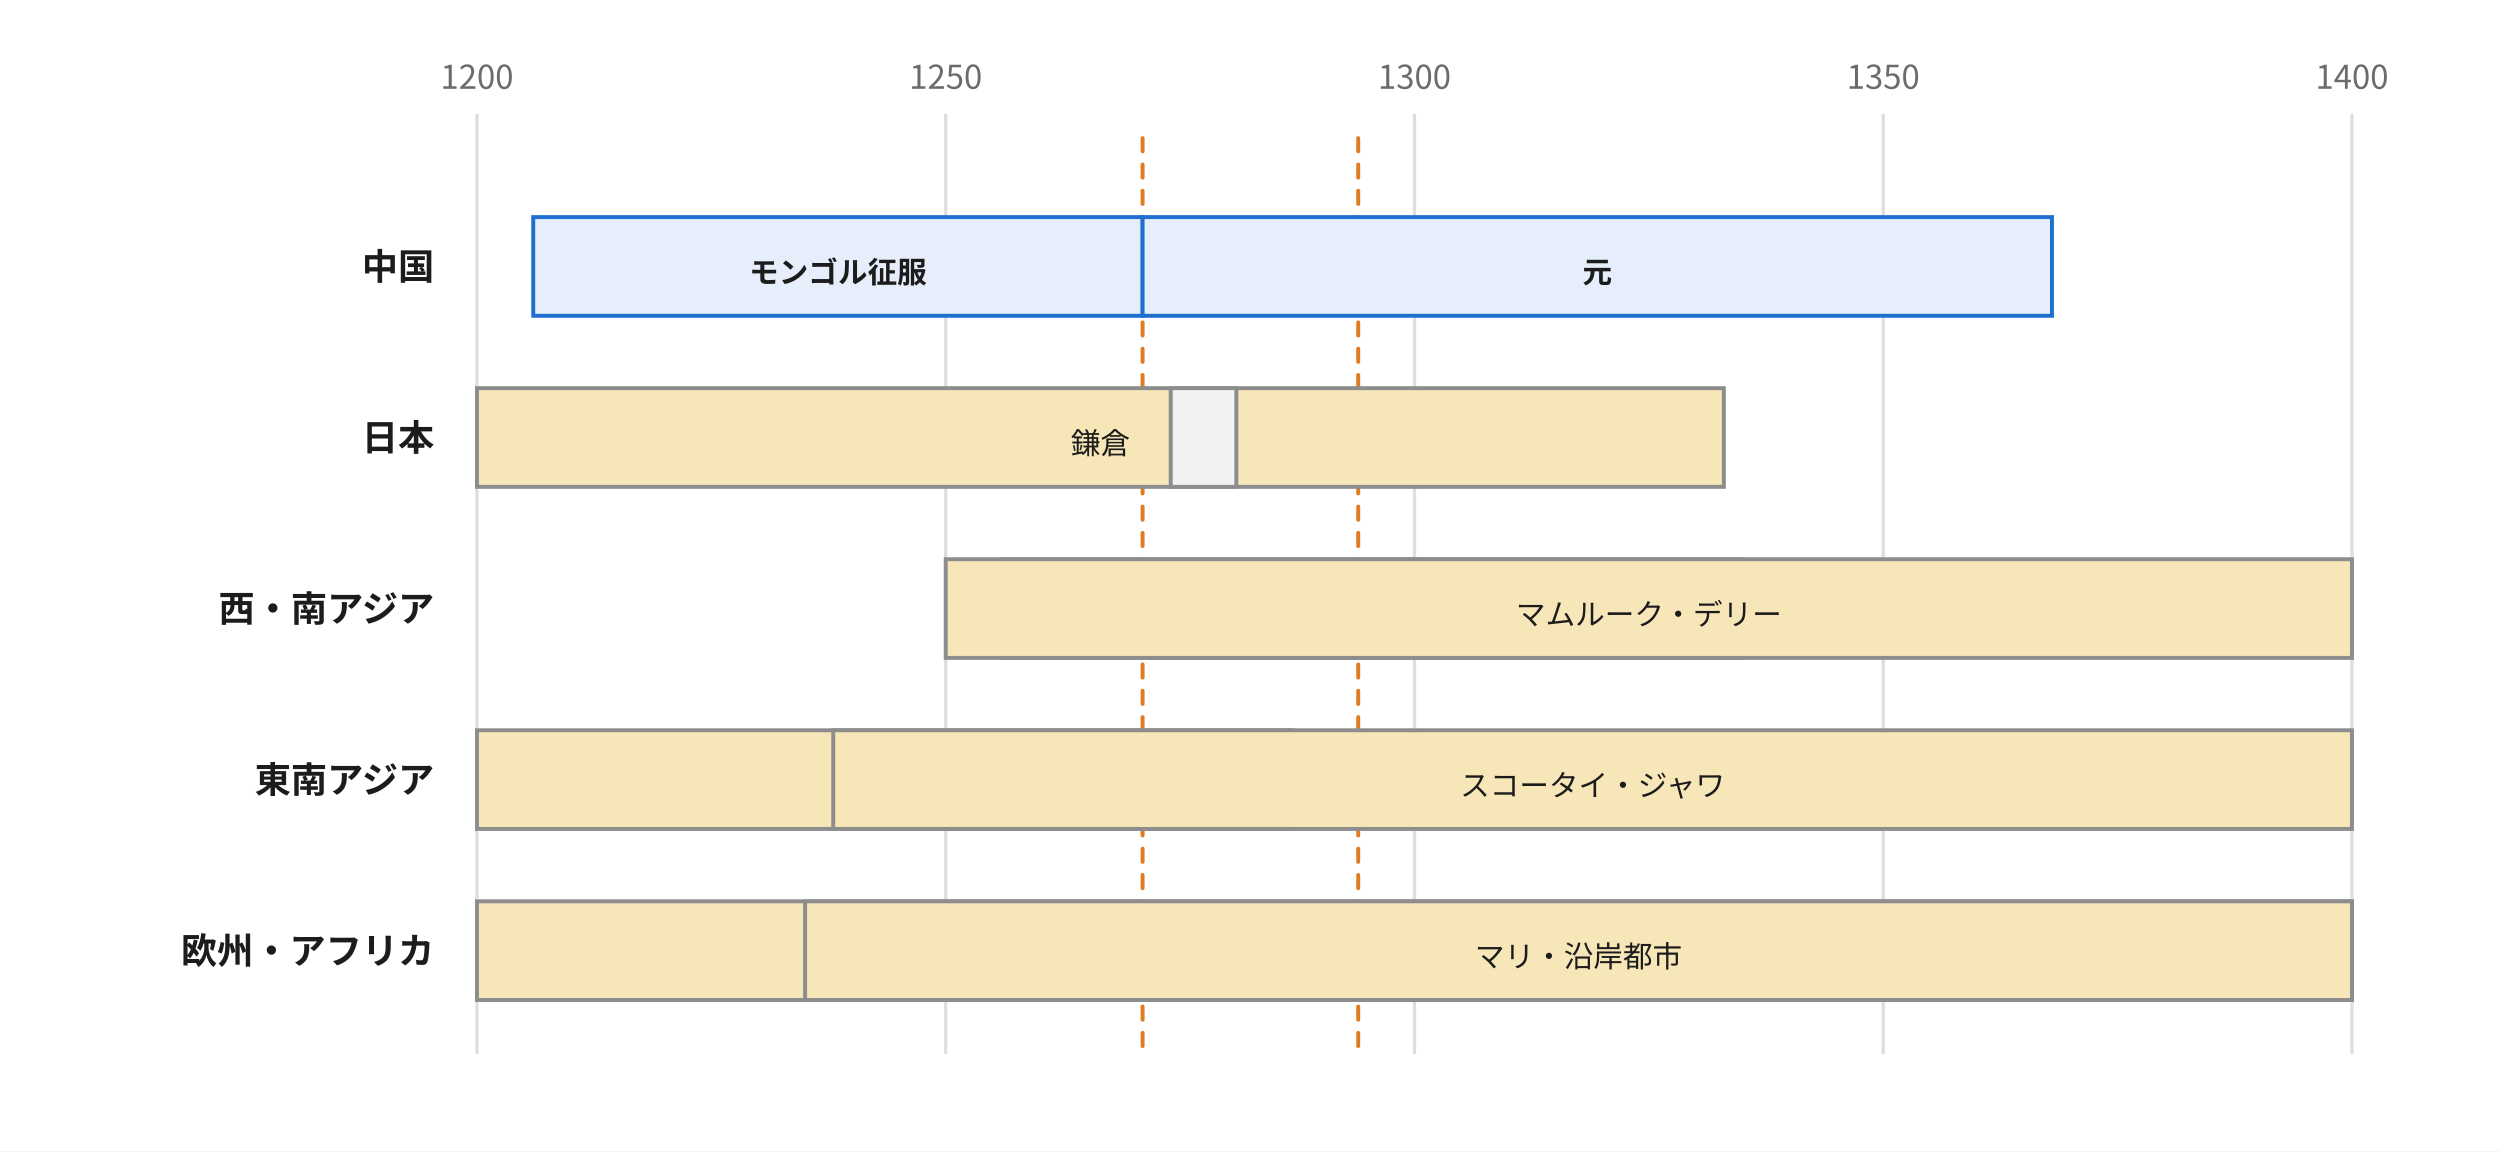
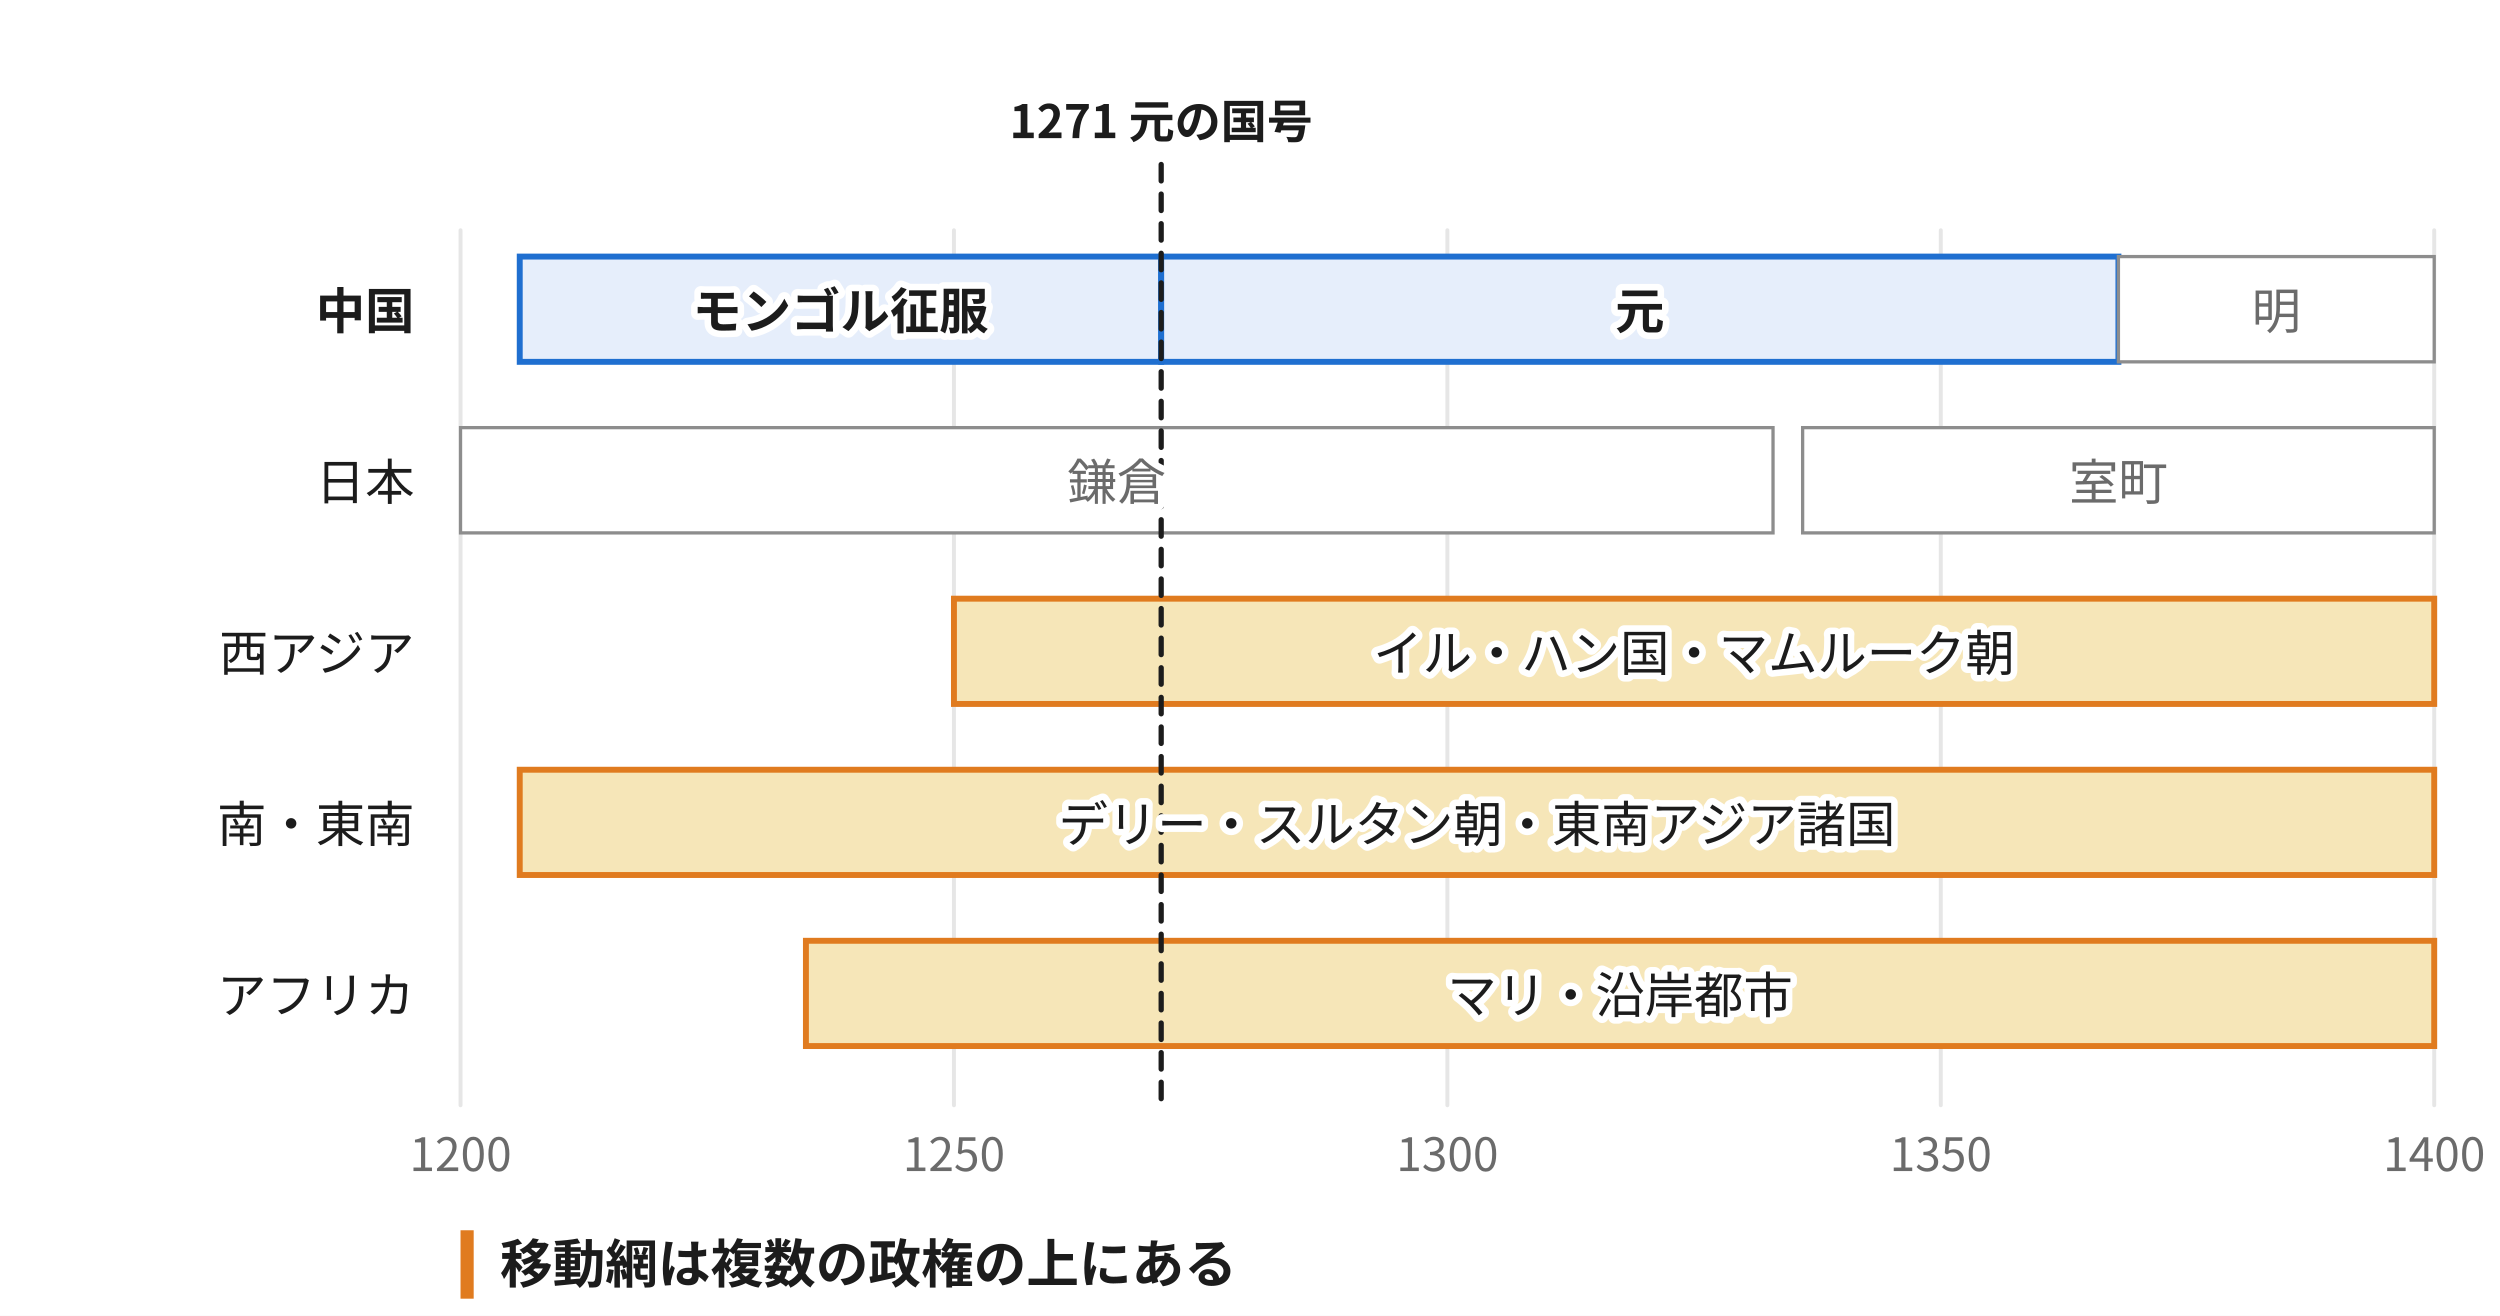
- <svg xmlns="http://www.w3.org/2000/svg" viewBox="0 0 760 350" role="img" aria-labelledby="title desc">
-   <rect x="0" y="0" width="760" height="350" fill="#ffffff" />
-   <line x1="145.0" y1="35" x2="145.0" y2="320" stroke="#dedede" stroke-width="1" stroke-linecap="round" opacity="1" />
-   <text x="145.0" y="27" font-family="Noto Sans CJK JP, Hiragino Sans, Noto Sans JP, Yu Gothic, sans-serif" font-size="10" fill="#6b6b6b" text-anchor="middle" font-weight="400">1200</text>
-   <line x1="287.5" y1="35" x2="287.5" y2="320" stroke="#dedede" stroke-width="1" stroke-linecap="round" opacity="1" />
-   <text x="287.5" y="27" font-family="Noto Sans CJK JP, Hiragino Sans, Noto Sans JP, Yu Gothic, sans-serif" font-size="10" fill="#6b6b6b" text-anchor="middle" font-weight="400">1250</text>
-   <line x1="430.0" y1="35" x2="430.0" y2="320" stroke="#dedede" stroke-width="1" stroke-linecap="round" opacity="1" />
-   <text x="430.0" y="27" font-family="Noto Sans CJK JP, Hiragino Sans, Noto Sans JP, Yu Gothic, sans-serif" font-size="10" fill="#6b6b6b" text-anchor="middle" font-weight="400">1300</text>
-   <line x1="572.5" y1="35" x2="572.5" y2="320" stroke="#dedede" stroke-width="1" stroke-linecap="round" opacity="1" />
-   <text x="572.5" y="27" font-family="Noto Sans CJK JP, Hiragino Sans, Noto Sans JP, Yu Gothic, sans-serif" font-size="10" fill="#6b6b6b" text-anchor="middle" font-weight="400">1350</text>
-   <line x1="715.0" y1="35" x2="715.0" y2="320" stroke="#dedede" stroke-width="1" stroke-linecap="round" opacity="1" />
-   <text x="715.0" y="27" font-family="Noto Sans CJK JP, Hiragino Sans, Noto Sans JP, Yu Gothic, sans-serif" font-size="10" fill="#6b6b6b" text-anchor="middle" font-weight="400">1400</text>
-   <line x1="347.35" y1="42" x2="347.35" y2="320" stroke="#e07b1f" stroke-width="1.2" stroke-linecap="round" opacity="1" stroke-dasharray="4 4" />
-   <line x1="412.9" y1="42" x2="412.9" y2="320" stroke="#e07b1f" stroke-width="1.2" stroke-linecap="round" opacity="1" stroke-dasharray="4 4" />
-   <text x="132" y="85" font-family="Noto Sans CJK JP, Hiragino Sans, Noto Sans JP, Yu Gothic, sans-serif" font-size="11" fill="#1c1c1c" text-anchor="end" font-weight="700">中国</text>
-   <rect x="162.1" y="66" width="185.25" height="30" rx="0" fill="#e6eefb" stroke="#1f6fd0" stroke-width="1.2" opacity="1" />
-   <text x="254.725" y="86" font-family="Noto Sans CJK JP, Hiragino Sans, Noto Sans JP, Yu Gothic, sans-serif" font-size="9" fill="#1c1c1c" text-anchor="middle" font-weight="700">モンゴル征服</text>
-   <rect x="347.35" y="66" width="276.45" height="30" rx="0" fill="#e6eefb" stroke="#1f6fd0" stroke-width="1.2" opacity="1" />
-   <text x="485.575" y="86" font-family="Noto Sans CJK JP, Hiragino Sans, Noto Sans JP, Yu Gothic, sans-serif" font-size="9" fill="#1c1c1c" text-anchor="middle" font-weight="700">元</text>
-   <text x="132" y="137" font-family="Noto Sans CJK JP, Hiragino Sans, Noto Sans JP, Yu Gothic, sans-serif" font-size="11" fill="#1c1c1c" text-anchor="end" font-weight="700">日本</text>
-   <rect x="145.0" y="118" width="379.05" height="30" rx="0" fill="#f6e6b8" stroke="#8d8d8d" stroke-width="1.2" opacity="1" />
-   <text x="334.525" y="138" font-family="Noto Sans CJK JP, Hiragino Sans, Noto Sans JP, Yu Gothic, sans-serif" font-size="9" fill="#1c1c1c" text-anchor="middle" font-weight="400">鎌倉</text>
-   <rect x="355.9" y="118" width="19.95" height="30" rx="0" fill="#f2f2f2" stroke="#8d8d8d" stroke-width="1.2" opacity="1" />
-   <text x="132" y="189" font-family="Noto Sans CJK JP, Hiragino Sans, Noto Sans JP, Yu Gothic, sans-serif" font-size="11" fill="#1c1c1c" text-anchor="end" font-weight="700">西・南アジア</text>
-   <rect x="304.6" y="170" width="225.15" height="30" rx="0" fill="#f6e6b8" stroke="#8d8d8d" stroke-width="1.2" opacity="1" />
-   <text x="417.175" y="190" font-family="Noto Sans CJK JP, Hiragino Sans, Noto Sans JP, Yu Gothic, sans-serif" font-size="9" fill="#1c1c1c" text-anchor="middle" font-weight="400">イル・ハン国</text>
-   <rect x="287.5" y="170" width="427.5" height="30" rx="0" fill="#f6e6b8" stroke="#8d8d8d" stroke-width="1.2" opacity="1" />
-   <text x="501.25" y="190" font-family="Noto Sans CJK JP, Hiragino Sans, Noto Sans JP, Yu Gothic, sans-serif" font-size="9" fill="#1c1c1c" text-anchor="middle" font-weight="400">マムルーク・デリー</text>
-   <text x="132" y="241" font-family="Noto Sans CJK JP, Hiragino Sans, Noto Sans JP, Yu Gothic, sans-serif" font-size="11" fill="#1c1c1c" text-anchor="end" font-weight="700">東南アジア</text>
-   <rect x="145.0" y="222" width="247.95" height="30" rx="0" fill="#f6e6b8" stroke="#8d8d8d" stroke-width="1.2" opacity="1" />
-   <text x="268.975" y="242" font-family="Noto Sans CJK JP, Hiragino Sans, Noto Sans JP, Yu Gothic, sans-serif" font-size="9" fill="#1c1c1c" text-anchor="middle" font-weight="400">パガン</text>
-   <rect x="253.3" y="222" width="461.7" height="30" rx="0" fill="#f6e6b8" stroke="#8d8d8d" stroke-width="1.2" opacity="1" />
-   <text x="484.15" y="242" font-family="Noto Sans CJK JP, Hiragino Sans, Noto Sans JP, Yu Gothic, sans-serif" font-size="9" fill="#1c1c1c" text-anchor="middle" font-weight="400">スコータイ・ジャワ</text>
-   <text x="132" y="293" font-family="Noto Sans CJK JP, Hiragino Sans, Noto Sans JP, Yu Gothic, sans-serif" font-size="11" fill="#1c1c1c" text-anchor="end" font-weight="700">欧州・アフリカ</text>
-   <rect x="145.0" y="274" width="570.0" height="30" rx="0" fill="#f6e6b8" stroke="#8d8d8d" stroke-width="1.2" opacity="1" />
-   <text x="430.0" y="294" font-family="Noto Sans CJK JP, Hiragino Sans, Noto Sans JP, Yu Gothic, sans-serif" font-size="9" fill="#1c1c1c" text-anchor="middle" font-weight="400">都市・王権</text>
-   <rect x="244.75" y="274" width="470.25" height="30" rx="0" fill="#f6e6b8" stroke="#8d8d8d" stroke-width="1.2" opacity="1" />
-   <text x="479.875" y="294" font-family="Noto Sans CJK JP, Hiragino Sans, Noto Sans JP, Yu Gothic, sans-serif" font-size="9" fill="#1c1c1c" text-anchor="middle" font-weight="400">マリ・沿岸都市</text>
+ <svg xmlns="http://www.w3.org/2000/svg" viewBox="0 0 760 400" role="img" aria-labelledby="title">
+   <rect x="0" y="0" width="760" height="400" fill="#ffffff" />
+   <line x1="140" y1="70" x2="140" y2="336" stroke="#e6e6e6" stroke-width="1.2" stroke-linecap="round" />
+   <text x="140" y="356" font-family="Noto Sans CJK JP, Hiragino Sans, Yu Gothic, sans-serif" font-size="14" text-anchor="middle" fill="#6b6b6b">1200</text>
+   <line x1="290" y1="70" x2="290" y2="336" stroke="#e6e6e6" stroke-width="1.2" stroke-linecap="round" />
+   <text x="290" y="356" font-family="Noto Sans CJK JP, Hiragino Sans, Yu Gothic, sans-serif" font-size="14" text-anchor="middle" fill="#6b6b6b">1250</text>
+   <line x1="440" y1="70" x2="440" y2="336" stroke="#e6e6e6" stroke-width="1.2" stroke-linecap="round" />
+   <text x="440" y="356" font-family="Noto Sans CJK JP, Hiragino Sans, Yu Gothic, sans-serif" font-size="14" text-anchor="middle" fill="#6b6b6b">1300</text>
+   <line x1="590" y1="70" x2="590" y2="336" stroke="#e6e6e6" stroke-width="1.2" stroke-linecap="round" />
+   <text x="590" y="356" font-family="Noto Sans CJK JP, Hiragino Sans, Yu Gothic, sans-serif" font-size="14" text-anchor="middle" fill="#6b6b6b">1350</text>
+   <line x1="740" y1="70" x2="740" y2="336" stroke="#e6e6e6" stroke-width="1.2" stroke-linecap="round" />
+   <text x="740" y="356" font-family="Noto Sans CJK JP, Hiragino Sans, Yu Gothic, sans-serif" font-size="14" text-anchor="middle" fill="#6b6b6b">1400</text>
+   <rect x="158" y="78" width="195" height="32" fill="#e6eefb" stroke="#1f6fd0" stroke-width="1.8" />
+   <rect x="353" y="78" width="291" height="32" fill="#e6eefb" stroke="#1f6fd0" stroke-width="1.8" />
+   <rect x="644" y="78" width="96" height="32" fill="#ffffff" stroke="#8d8d8d" stroke-width="1" />
+   <rect x="140" y="130" width="399" height="32" fill="#ffffff" stroke="#8d8d8d" stroke-width="1" />
+   <rect x="548" y="130" width="192" height="32" fill="#ffffff" stroke="#8d8d8d" stroke-width="1" />
+   <rect x="290" y="182" width="450" height="32" fill="#f6e6b8" stroke="#e07b1f" stroke-width="1.8" />
+   <rect x="158" y="234" width="582" height="32" fill="#f6e6b8" stroke="#e07b1f" stroke-width="1.8" />
+   <rect x="245" y="286" width="495" height="32" fill="#f6e6b8" stroke="#e07b1f" stroke-width="1.8" />
+   <line x1="353" y1="50" x2="353" y2="336" stroke="#1c1c1c" stroke-width="1.6" stroke-dasharray="5 4" stroke-linecap="round" />
+   <text x="126" y="100" font-family="Noto Sans CJK JP, Hiragino Sans, Yu Gothic, sans-serif" font-size="15" text-anchor="end" font-weight="700" fill="#1c1c1c">中国</text>
+   <text x="126" y="152" font-family="Noto Sans CJK JP, Hiragino Sans, Yu Gothic, sans-serif" font-size="15" text-anchor="end" fill="#1c1c1c">日本</text>
+   <text x="126" y="204" font-family="Noto Sans CJK JP, Hiragino Sans, Yu Gothic, sans-serif" font-size="15" text-anchor="end" fill="#1c1c1c">西アジア</text>
+   <text x="126" y="256" font-family="Noto Sans CJK JP, Hiragino Sans, Yu Gothic, sans-serif" font-size="15" text-anchor="end" fill="#1c1c1c">南・東南</text>
+   <text x="126" y="308" font-family="Noto Sans CJK JP, Hiragino Sans, Yu Gothic, sans-serif" font-size="15" text-anchor="end" fill="#1c1c1c">アフリカ</text>
+   <text x="255.5" y="100" font-family="Noto Sans CJK JP, Hiragino Sans, Yu Gothic, sans-serif" font-size="15" text-anchor="middle" font-weight="700" fill="#ffffff" stroke="#ffffff" stroke-width="4" stroke-linejoin="round">モンゴル征服</text>
+   <text x="255.5" y="100" font-family="Noto Sans CJK JP, Hiragino Sans, Yu Gothic, sans-serif" font-size="15" text-anchor="middle" font-weight="700" fill="#1c1c1c">モンゴル征服</text>
+   <text x="498.5" y="100" font-family="Noto Sans CJK JP, Hiragino Sans, Yu Gothic, sans-serif" font-size="15" text-anchor="middle" font-weight="700" fill="#ffffff" stroke="#ffffff" stroke-width="4" stroke-linejoin="round">元</text>
+   <text x="498.5" y="100" font-family="Noto Sans CJK JP, Hiragino Sans, Yu Gothic, sans-serif" font-size="15" text-anchor="middle" font-weight="700" fill="#1c1c1c">元</text>
+   <text x="692" y="100" font-family="Noto Sans CJK JP, Hiragino Sans, Yu Gothic, sans-serif" font-size="15" text-anchor="middle" fill="#ffffff" stroke="#ffffff" stroke-width="4" stroke-linejoin="round">明</text>
+   <text x="692" y="100" font-family="Noto Sans CJK JP, Hiragino Sans, Yu Gothic, sans-serif" font-size="15" text-anchor="middle" fill="#6b6b6b">明</text>
+   <text x="339.5" y="152" font-family="Noto Sans CJK JP, Hiragino Sans, Yu Gothic, sans-serif" font-size="15" text-anchor="middle" fill="#ffffff" stroke="#ffffff" stroke-width="4" stroke-linejoin="round">鎌倉</text>
+   <text x="339.5" y="152" font-family="Noto Sans CJK JP, Hiragino Sans, Yu Gothic, sans-serif" font-size="15" text-anchor="middle" fill="#6b6b6b">鎌倉</text>
+   <text x="644" y="152" font-family="Noto Sans CJK JP, Hiragino Sans, Yu Gothic, sans-serif" font-size="15" text-anchor="middle" fill="#ffffff" stroke="#ffffff" stroke-width="4" stroke-linejoin="round">室町</text>
+   <text x="644" y="152" font-family="Noto Sans CJK JP, Hiragino Sans, Yu Gothic, sans-serif" font-size="15" text-anchor="middle" fill="#6b6b6b">室町</text>
+   <text x="515" y="204" font-family="Noto Sans CJK JP, Hiragino Sans, Yu Gothic, sans-serif" font-size="15" text-anchor="middle" fill="#ffffff" stroke="#ffffff" stroke-width="4" stroke-linejoin="round">イル・ハン国・マムルーク朝</text>
+   <text x="515" y="204" font-family="Noto Sans CJK JP, Hiragino Sans, Yu Gothic, sans-serif" font-size="15" text-anchor="middle" fill="#1c1c1c">イル・ハン国・マムルーク朝</text>
+   <text x="449" y="256" font-family="Noto Sans CJK JP, Hiragino Sans, Yu Gothic, sans-serif" font-size="15" text-anchor="middle" fill="#ffffff" stroke="#ffffff" stroke-width="4" stroke-linejoin="round">デリー・スルタン朝・東南アジア諸国</text>
+   <text x="449" y="256" font-family="Noto Sans CJK JP, Hiragino Sans, Yu Gothic, sans-serif" font-size="15" text-anchor="middle" fill="#1c1c1c">デリー・スルタン朝・東南アジア諸国</text>
+   <text x="492.5" y="308" font-family="Noto Sans CJK JP, Hiragino Sans, Yu Gothic, sans-serif" font-size="15" text-anchor="middle" fill="#ffffff" stroke="#ffffff" stroke-width="4" stroke-linejoin="round">マリ・沿岸都市</text>
+   <text x="492.5" y="308" font-family="Noto Sans CJK JP, Hiragino Sans, Yu Gothic, sans-serif" font-size="15" text-anchor="middle" fill="#1c1c1c">マリ・沿岸都市</text>
+   <text x="353" y="42" font-family="Noto Sans CJK JP, Hiragino Sans, Yu Gothic, sans-serif" font-size="14" text-anchor="middle" font-weight="700" fill="#ffffff" stroke="#ffffff" stroke-width="4" stroke-linejoin="round">1271 元の国号</text>
+   <text x="353" y="42" font-family="Noto Sans CJK JP, Hiragino Sans, Yu Gothic, sans-serif" font-size="14" text-anchor="middle" font-weight="700" fill="#1c1c1c">1271 元の国号</text>
+   <rect x="140" y="374" width="4" height="20.8" fill="#e07b1f" stroke="none" stroke-width="1.2" />
+   <text x="152" y="390" font-family="Noto Sans CJK JP, Hiragino Sans, Yu Gothic, sans-serif" font-size="16" text-anchor="start" font-weight="700" fill="#1c1c1c">移動網は複数の政権の上にある</text>
</svg>
